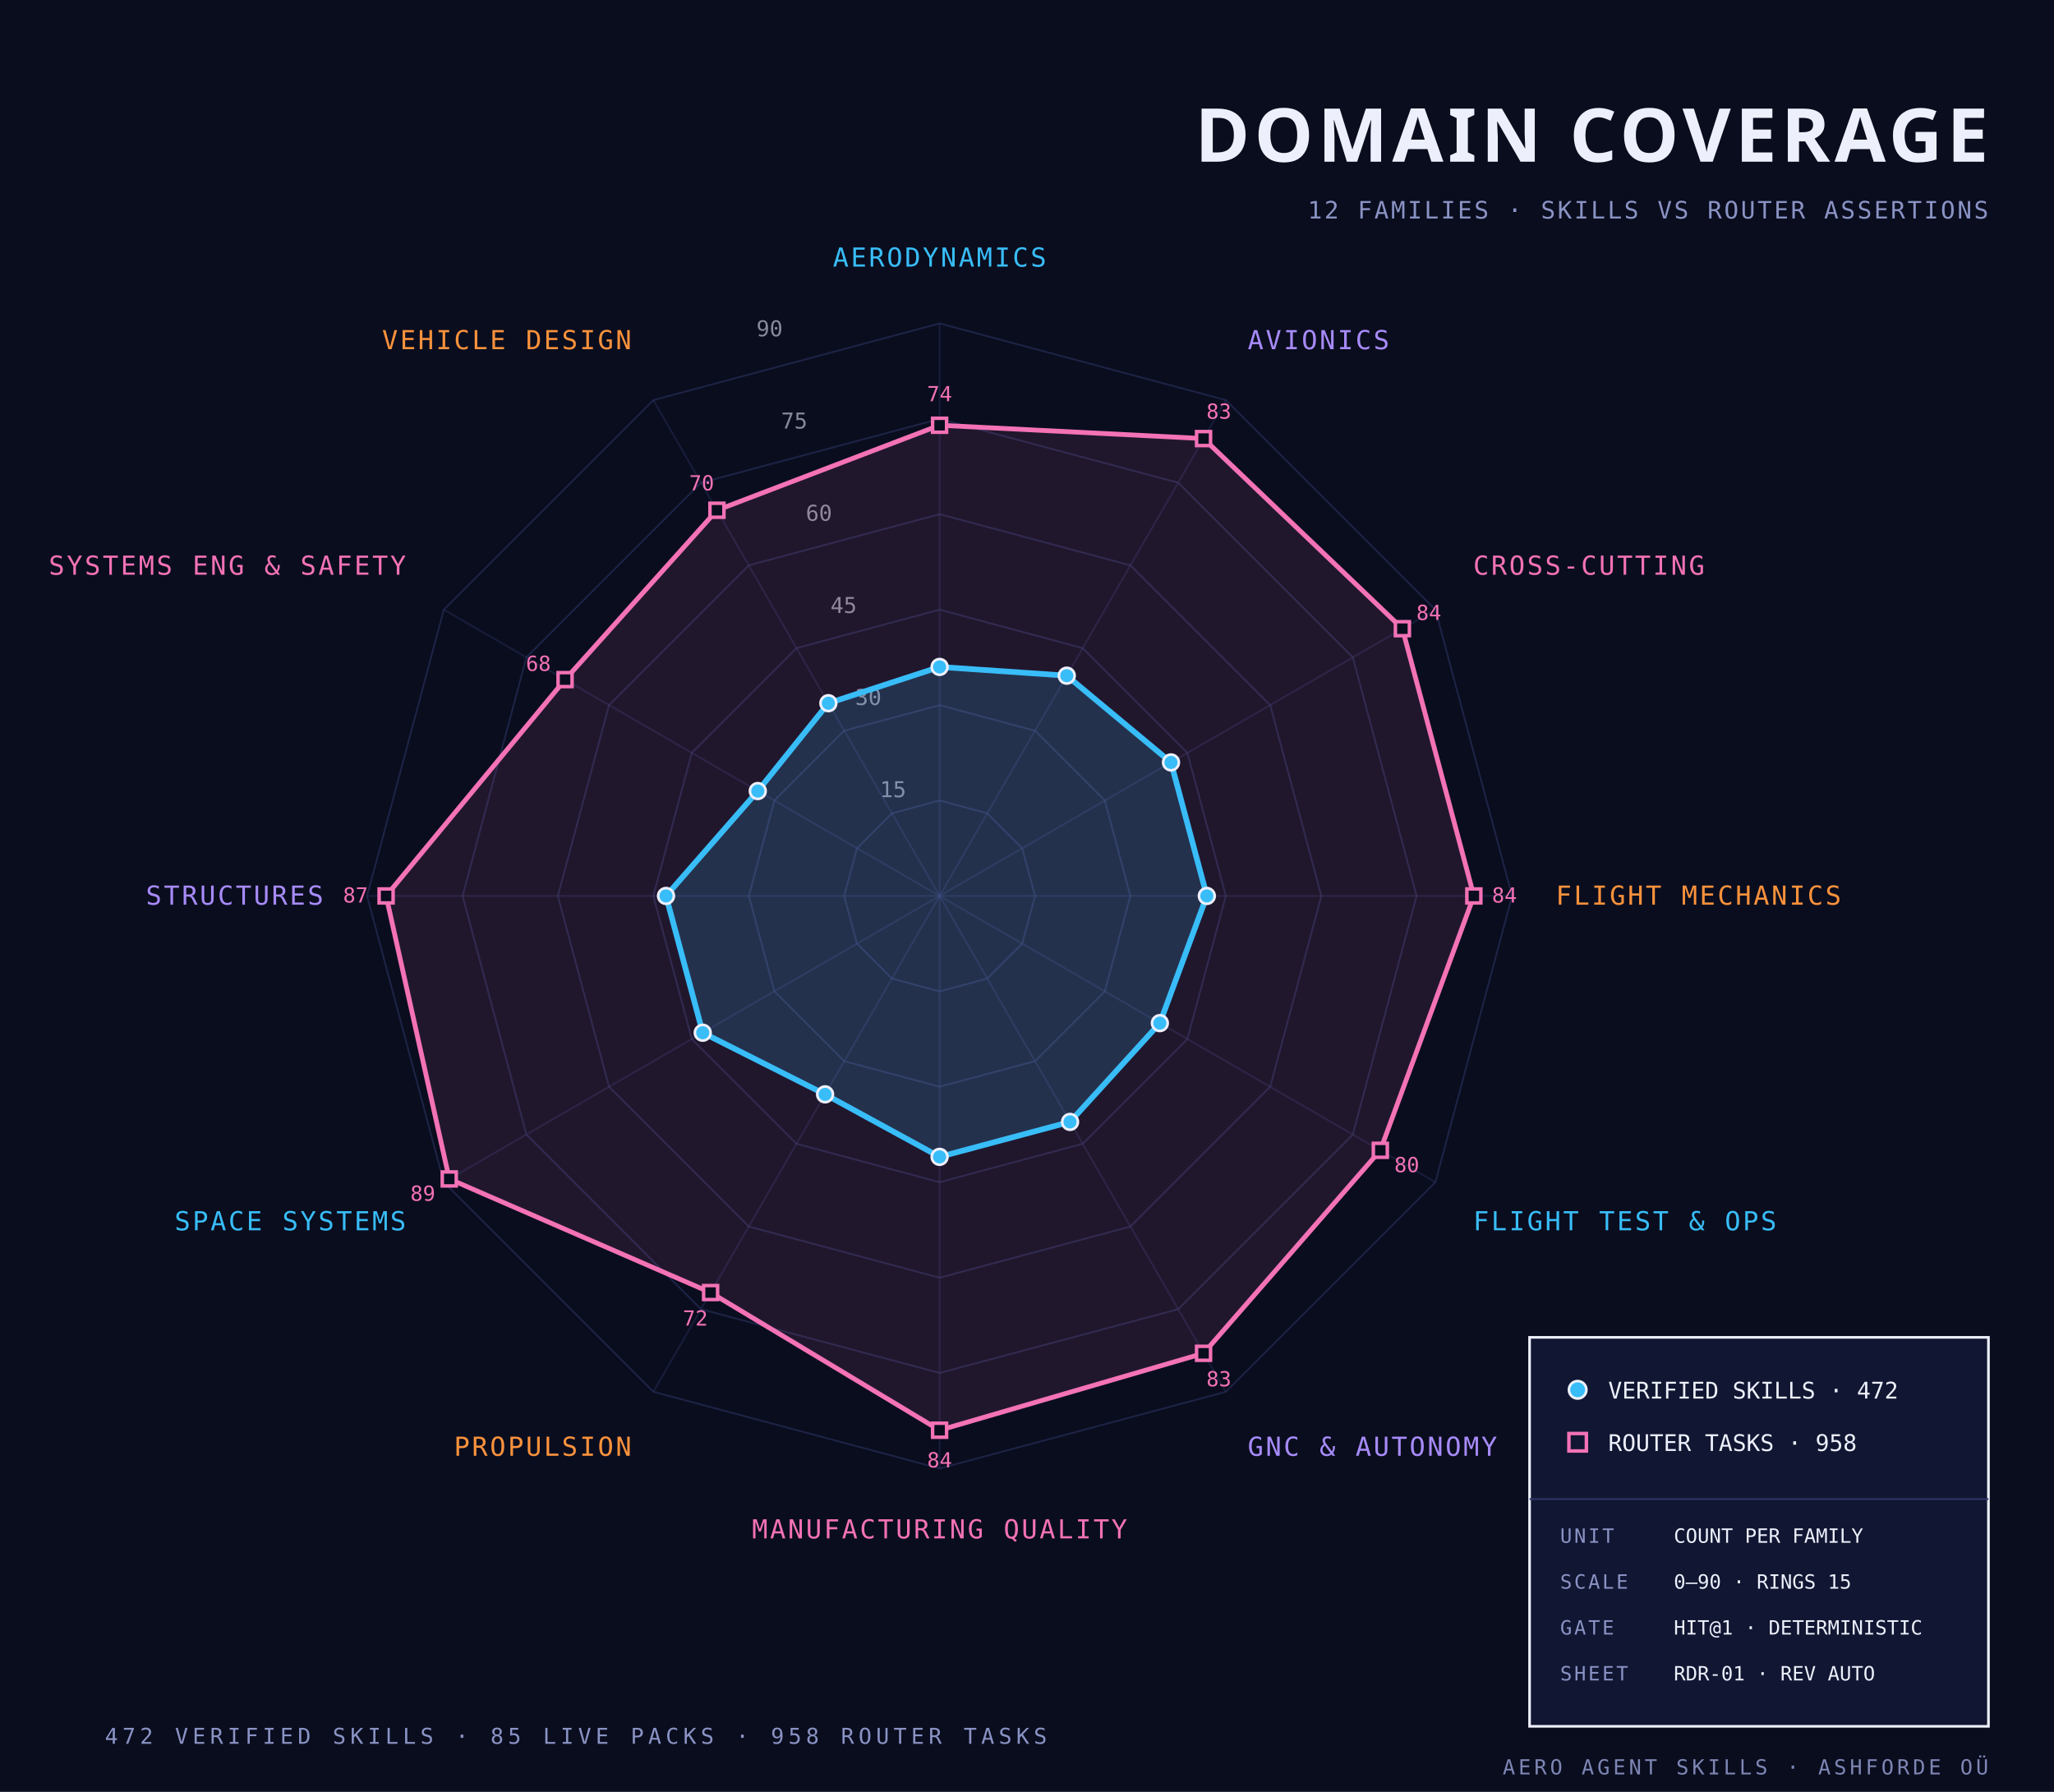
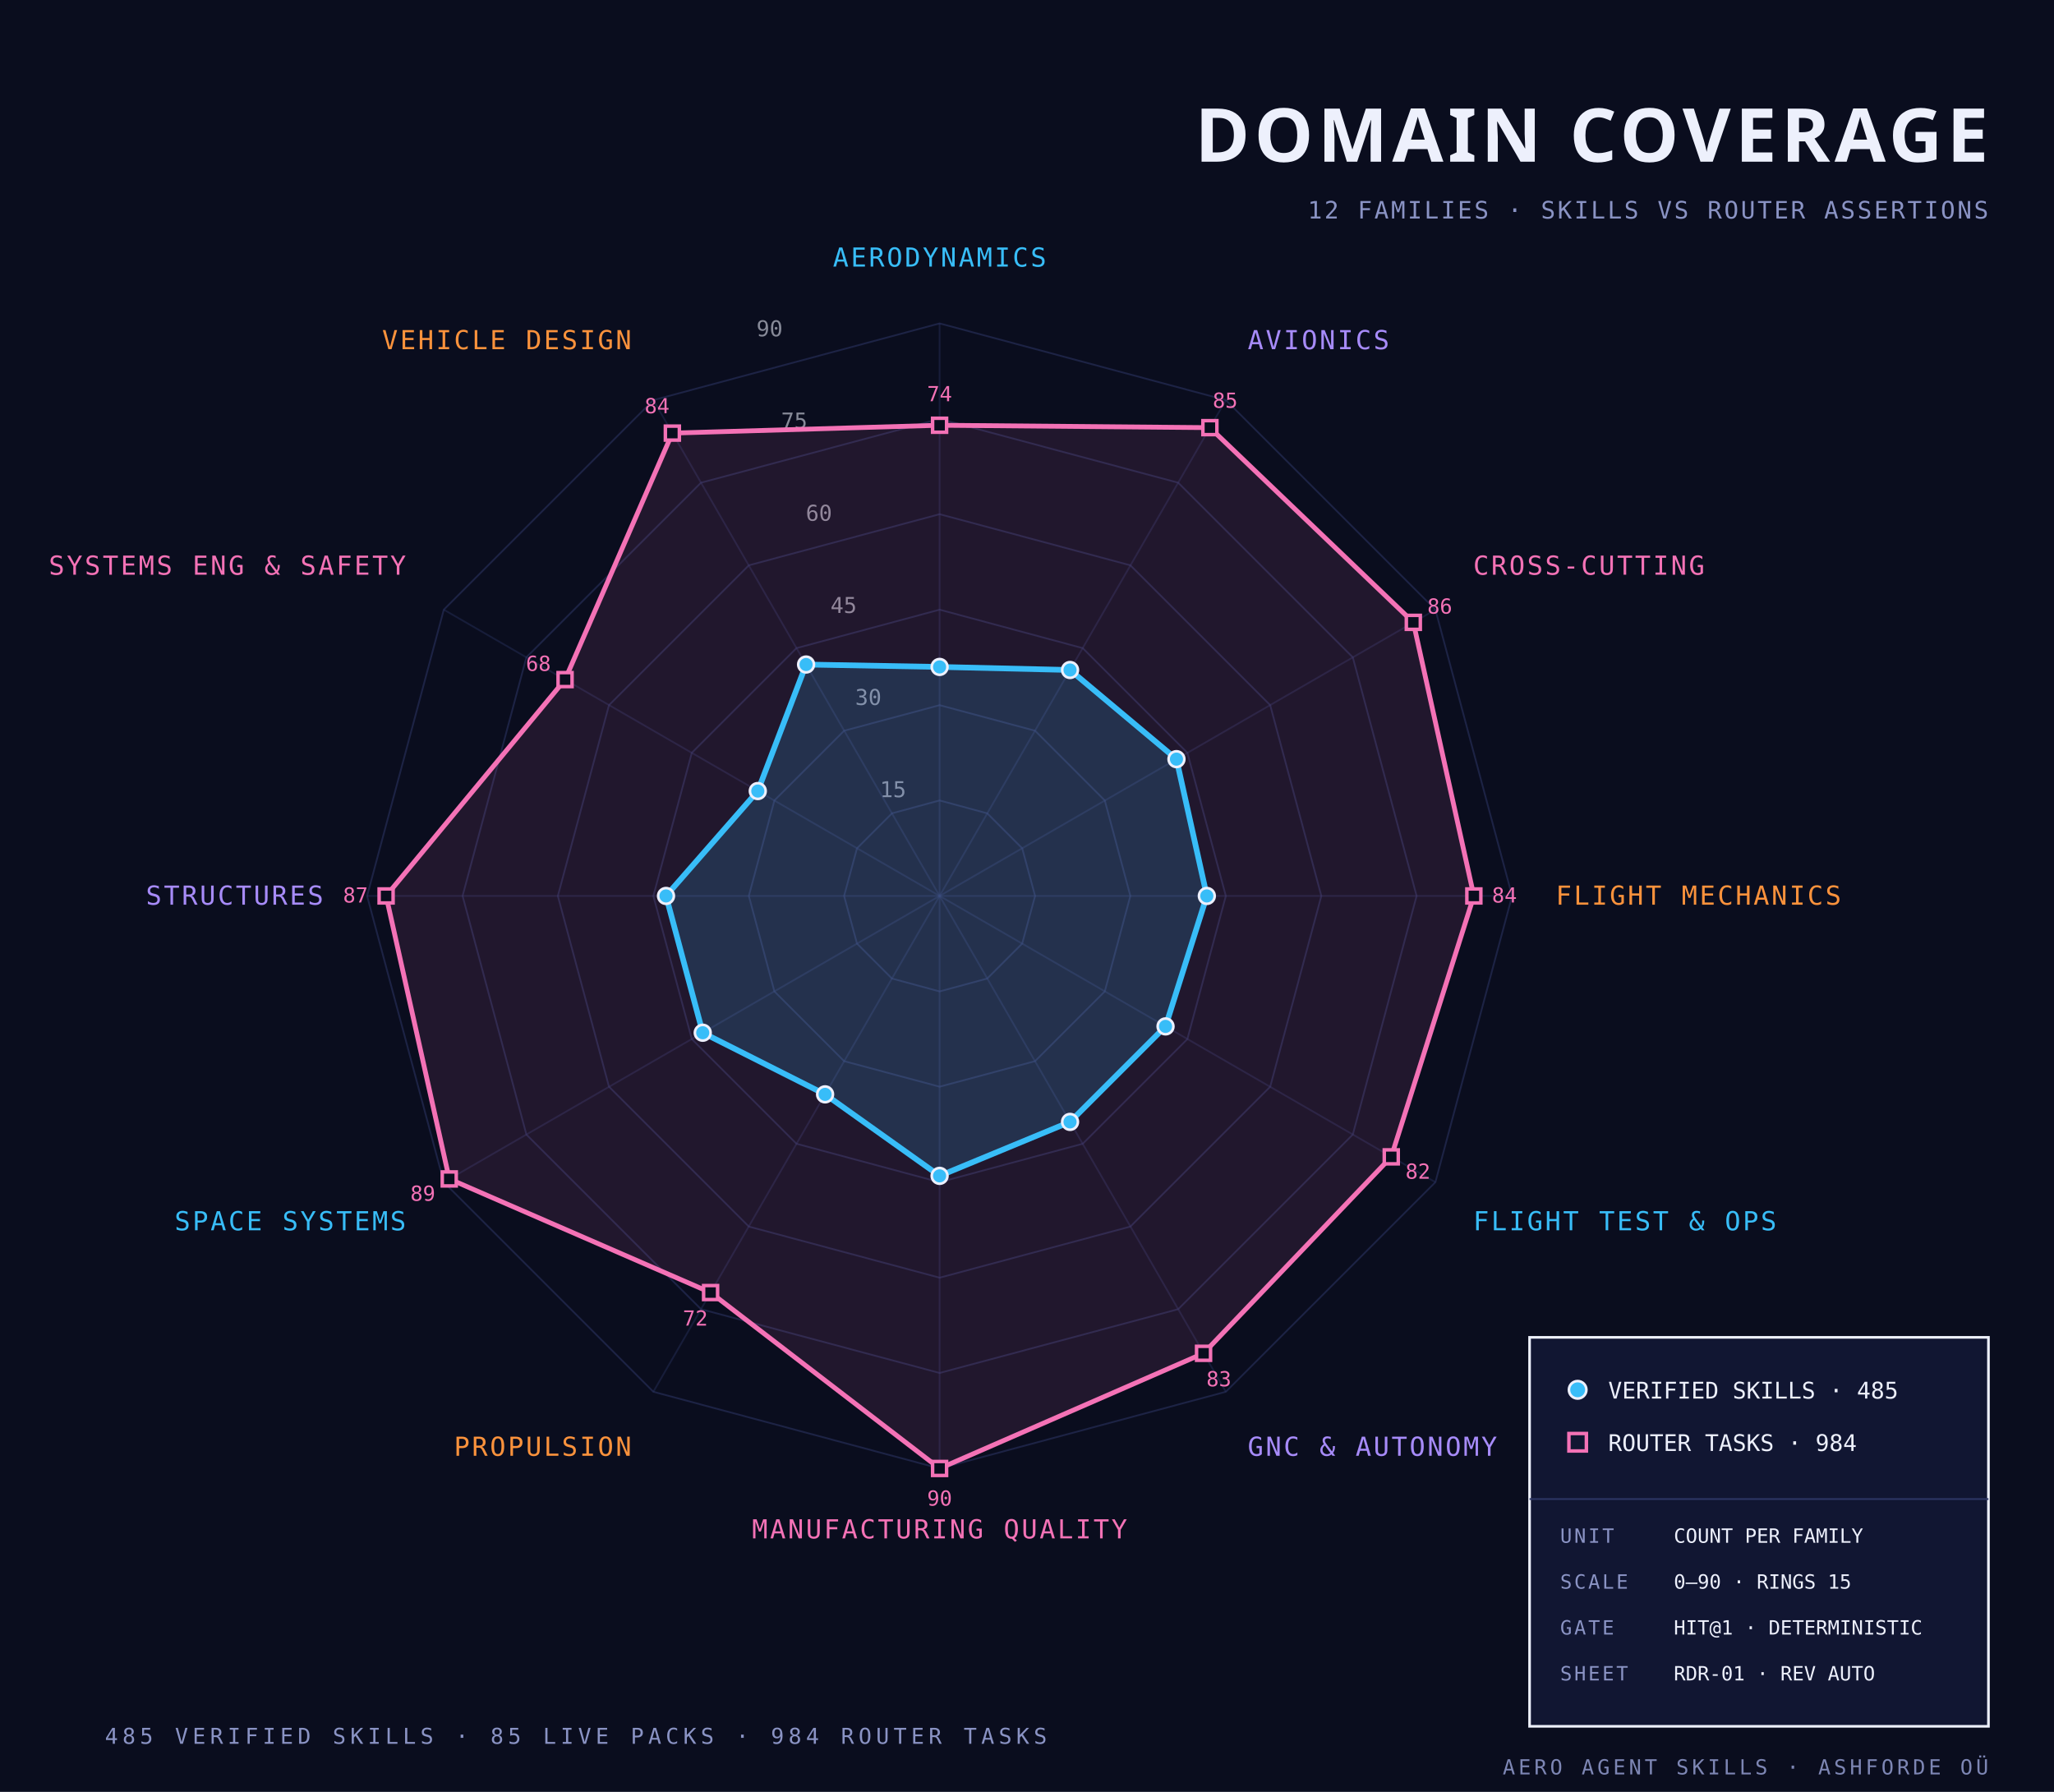
<svg xmlns="http://www.w3.org/2000/svg" width="940" height="820" viewBox="0 0 940 820">
  <style>
    .mono { font-family: "JetBrains Mono", "IBM Plex Mono", "Menlo", monospace; }
    .cond { font-family: "Barlow Condensed", "DIN Condensed", "Arial Narrow", sans-serif; font-weight: 700; text-transform: uppercase; }
    .serif { font-family: "Instrument Serif", Georgia, serif; font-style: italic; }
  </style>
  <rect width="940" height="820" fill="#0a0d1e" />
  <polygon points="430.0,366.3 451.8,372.2 467.8,388.2 473.7,410.0 467.8,431.8 451.8,447.8 430.0,453.7 408.2,447.8 392.2,431.8 386.3,410.0 392.2,388.2 408.2,372.2" fill="none" stroke="#2c3564" stroke-width="0.8" stroke-opacity="0.55" />
  <polygon points="430.0,322.7 473.7,334.4 505.6,366.3 517.3,410.0 505.6,453.7 473.7,485.6 430.0,497.3 386.3,485.6 354.4,453.7 342.7,410.0 354.4,366.3 386.3,334.4" fill="none" stroke="#2c3564" stroke-width="0.8" stroke-opacity="0.55" />
  <polygon points="430.0,279.0 495.5,296.6 543.4,344.5 561.0,410.0 543.4,475.5 495.5,523.4 430.0,541.0 364.5,523.4 316.6,475.5 299.0,410.0 316.6,344.5 364.5,296.6" fill="none" stroke="#2c3564" stroke-width="0.8" stroke-opacity="0.55" />
  <polygon points="430.0,235.3 517.3,258.7 581.3,322.7 604.7,410.0 581.3,497.3 517.3,561.3 430.0,584.7 342.7,561.3 278.7,497.3 255.3,410.0 278.7,322.7 342.7,258.7" fill="none" stroke="#2c3564" stroke-width="0.8" stroke-opacity="0.55" />
  <polygon points="430.0,191.7 539.2,220.9 619.1,300.8 648.3,410.0 619.1,519.2 539.2,599.1 430.0,628.3 320.8,599.1 240.9,519.2 211.7,410.0 240.9,300.8 320.8,220.9" fill="none" stroke="#2c3564" stroke-width="0.8" stroke-opacity="0.55" />
  <polygon points="430.0,148.0 561.0,183.1 656.9,279.0 692.0,410.0 656.9,541.0 561.0,636.9 430.0,672.0 299.0,636.9 203.1,541.0 168.0,410.0 203.1,279.0 299.0,183.1" fill="none" stroke="#2c3564" stroke-width="0.8" stroke-opacity="0.55" />
  <line x1="430" y1="410" x2="430.0" y2="148.0" stroke="#2c3564" stroke-width="0.8" stroke-opacity="0.4" />
  <line x1="430" y1="410" x2="561.0" y2="183.1" stroke="#2c3564" stroke-width="0.8" stroke-opacity="0.4" />
  <line x1="430" y1="410" x2="656.9" y2="279.0" stroke="#2c3564" stroke-width="0.8" stroke-opacity="0.4" />
  <line x1="430" y1="410" x2="692.0" y2="410.0" stroke="#2c3564" stroke-width="0.8" stroke-opacity="0.4" />
  <line x1="430" y1="410" x2="656.9" y2="541.0" stroke="#2c3564" stroke-width="0.8" stroke-opacity="0.4" />
  <line x1="430" y1="410" x2="561.0" y2="636.9" stroke="#2c3564" stroke-width="0.8" stroke-opacity="0.4" />
  <line x1="430" y1="410" x2="430.0" y2="672.0" stroke="#2c3564" stroke-width="0.8" stroke-opacity="0.4" />
  <line x1="430" y1="410" x2="299.0" y2="636.9" stroke="#2c3564" stroke-width="0.8" stroke-opacity="0.4" />
  <line x1="430" y1="410" x2="203.1" y2="541.0" stroke="#2c3564" stroke-width="0.8" stroke-opacity="0.4" />
  <line x1="430" y1="410" x2="168.0" y2="410.0" stroke="#2c3564" stroke-width="0.8" stroke-opacity="0.4" />
  <line x1="430" y1="410" x2="203.1" y2="279.0" stroke="#2c3564" stroke-width="0.8" stroke-opacity="0.4" />
  <line x1="430" y1="410" x2="299.0" y2="183.1" stroke="#2c3564" stroke-width="0.8" stroke-opacity="0.4" />
  <text class="mono" x="414.7" y="364.8" text-anchor="end" font-size="10" fill="#edf0fc" opacity="0.55">15</text>
  <text class="mono" x="403.4" y="322.6" text-anchor="end" font-size="10" fill="#edf0fc" opacity="0.55">30</text>
  <text class="mono" x="392.1" y="280.5" text-anchor="end" font-size="10" fill="#edf0fc" opacity="0.55">45</text>
  <text class="mono" x="380.8" y="238.3" text-anchor="end" font-size="10" fill="#edf0fc" opacity="0.55">60</text>
  <text class="mono" x="369.5" y="196.1" text-anchor="end" font-size="10" fill="#edf0fc" opacity="0.55">75</text>
  <text class="mono" x="358.2" y="153.9" text-anchor="end" font-size="10" fill="#edf0fc" opacity="0.55">90</text>
  <text class="mono" x="430.0" y="122.0" text-anchor="middle" font-size="12" fill="#38bdf8" letter-spacing="1">AERODYNAMICS</text>
  <text class="mono" x="571.0" y="159.8" text-anchor="start" font-size="12" fill="#a78bfa" letter-spacing="1">AVIONICS</text>
  <text class="mono" x="674.2" y="263.0" text-anchor="start" font-size="12" fill="#f472b6" letter-spacing="1">CROSS-CUTTING</text>
  <text class="mono" x="712.0" y="414.0" text-anchor="start" font-size="12" fill="#fb923c" letter-spacing="1">FLIGHT MECHANICS</text>
  <text class="mono" x="674.2" y="563.0" text-anchor="start" font-size="12" fill="#38bdf8" letter-spacing="1">FLIGHT TEST &amp; OPS</text>
  <text class="mono" x="571.0" y="666.2" text-anchor="start" font-size="12" fill="#a78bfa" letter-spacing="1">GNC &amp; AUTONOMY</text>
  <text class="mono" x="430.0" y="704.0" text-anchor="middle" font-size="12" fill="#f472b6" letter-spacing="1">MANUFACTURING QUALITY</text>
  <text class="mono" x="289.0" y="666.2" text-anchor="end" font-size="12" fill="#fb923c" letter-spacing="1">PROPULSION</text>
  <text class="mono" x="185.8" y="563.0" text-anchor="end" font-size="12" fill="#38bdf8" letter-spacing="1">SPACE SYSTEMS</text>
  <text class="mono" x="148.0" y="414.0" text-anchor="end" font-size="12" fill="#a78bfa" letter-spacing="1">STRUCTURES</text>
  <text class="mono" x="185.8" y="263.0" text-anchor="end" font-size="12" fill="#f472b6" letter-spacing="1">SYSTEMS ENG &amp; SAFETY</text>
  <text class="mono" x="289.0" y="159.8" text-anchor="end" font-size="12" fill="#fb923c" letter-spacing="1">VEHICLE DESIGN</text>
-   <polygon points="430.0,194.6 550.8,200.7 641.8,287.7 674.5,410.0 631.7,526.4 550.8,619.3 430.0,654.5 325.2,591.5 205.6,539.5 176.7,410.0 258.6,311.0 328.1,233.5" fill="#f472b6" fill-opacity="0.10" stroke="#f472b6" stroke-width="2.2" />
+   <polygon points="430.0,194.6 553.7,195.7 646.8,284.8 674.5,410.0 636.7,529.4 550.8,619.3 430.0,672.0 325.2,591.5 205.6,539.5 176.7,410.0 258.6,311.0 307.7,198.2" fill="#f472b6" fill-opacity="0.10" stroke="#f472b6" stroke-width="2.2" />
  <rect x="426.8" y="191.4" width="6.4" height="6.4" fill="#0a0d1e" stroke="#f472b6" stroke-width="1.6" />
-   <rect x="547.6" y="197.5" width="6.4" height="6.4" fill="#0a0d1e" stroke="#f472b6" stroke-width="1.6" />
-   <rect x="638.6" y="284.5" width="6.4" height="6.4" fill="#0a0d1e" stroke="#f472b6" stroke-width="1.6" />
+   <rect x="550.5" y="192.5" width="6.4" height="6.4" fill="#0a0d1e" stroke="#f472b6" stroke-width="1.6" />
+   <rect x="643.6" y="281.6" width="6.4" height="6.4" fill="#0a0d1e" stroke="#f472b6" stroke-width="1.6" />
  <rect x="671.3" y="406.8" width="6.4" height="6.4" fill="#0a0d1e" stroke="#f472b6" stroke-width="1.6" />
-   <rect x="628.5" y="523.2" width="6.4" height="6.4" fill="#0a0d1e" stroke="#f472b6" stroke-width="1.6" />
+   <rect x="633.5" y="526.2" width="6.4" height="6.4" fill="#0a0d1e" stroke="#f472b6" stroke-width="1.6" />
  <rect x="547.6" y="616.1" width="6.4" height="6.4" fill="#0a0d1e" stroke="#f472b6" stroke-width="1.6" />
-   <rect x="426.8" y="651.3" width="6.4" height="6.4" fill="#0a0d1e" stroke="#f472b6" stroke-width="1.6" />
+   <rect x="426.8" y="668.8" width="6.4" height="6.4" fill="#0a0d1e" stroke="#f472b6" stroke-width="1.6" />
  <rect x="322.0" y="588.3" width="6.4" height="6.4" fill="#0a0d1e" stroke="#f472b6" stroke-width="1.6" />
  <rect x="202.4" y="536.3" width="6.4" height="6.4" fill="#0a0d1e" stroke="#f472b6" stroke-width="1.6" />
  <rect x="173.5" y="406.8" width="6.4" height="6.4" fill="#0a0d1e" stroke="#f472b6" stroke-width="1.6" />
  <rect x="255.4" y="307.8" width="6.4" height="6.4" fill="#0a0d1e" stroke="#f472b6" stroke-width="1.6" />
-   <rect x="324.9" y="230.3" width="6.4" height="6.4" fill="#0a0d1e" stroke="#f472b6" stroke-width="1.6" />
-   <polygon points="430.0,305.2 488.2,309.2 535.9,348.9 552.3,410.0 530.8,468.2 489.7,513.4 430.0,529.4 377.6,500.8 321.6,472.6 304.8,410.0 346.8,362.0 379.1,321.8" fill="#38bdf8" fill-opacity="0.16" stroke="#38bdf8" stroke-width="2.6" />
+   <rect x="304.5" y="195.0" width="6.4" height="6.4" fill="#0a0d1e" stroke="#f472b6" stroke-width="1.6" />
+   <polygon points="430.0,305.2 489.7,306.6 538.4,347.4 552.3,410.0 533.4,469.7 489.7,513.4 430.0,538.1 377.6,500.8 321.6,472.6 304.8,410.0 346.8,362.0 368.9,304.1" fill="#38bdf8" fill-opacity="0.16" stroke="#38bdf8" stroke-width="2.6" />
  <circle cx="430.0" cy="305.2" r="3.6" fill="#38bdf8" stroke="#edf0fc" stroke-width="1.2" />
-   <circle cx="488.2" cy="309.2" r="3.6" fill="#38bdf8" stroke="#edf0fc" stroke-width="1.2" />
-   <circle cx="535.9" cy="348.9" r="3.6" fill="#38bdf8" stroke="#edf0fc" stroke-width="1.2" />
+   <circle cx="489.7" cy="306.6" r="3.6" fill="#38bdf8" stroke="#edf0fc" stroke-width="1.2" />
+   <circle cx="538.4" cy="347.4" r="3.6" fill="#38bdf8" stroke="#edf0fc" stroke-width="1.2" />
  <circle cx="552.3" cy="410.0" r="3.6" fill="#38bdf8" stroke="#edf0fc" stroke-width="1.2" />
-   <circle cx="530.8" cy="468.2" r="3.6" fill="#38bdf8" stroke="#edf0fc" stroke-width="1.2" />
+   <circle cx="533.4" cy="469.7" r="3.6" fill="#38bdf8" stroke="#edf0fc" stroke-width="1.2" />
  <circle cx="489.7" cy="513.4" r="3.6" fill="#38bdf8" stroke="#edf0fc" stroke-width="1.2" />
-   <circle cx="430.0" cy="529.4" r="3.6" fill="#38bdf8" stroke="#edf0fc" stroke-width="1.2" />
+   <circle cx="430.0" cy="538.1" r="3.6" fill="#38bdf8" stroke="#edf0fc" stroke-width="1.2" />
  <circle cx="377.6" cy="500.8" r="3.6" fill="#38bdf8" stroke="#edf0fc" stroke-width="1.2" />
  <circle cx="321.6" cy="472.6" r="3.6" fill="#38bdf8" stroke="#edf0fc" stroke-width="1.2" />
  <circle cx="304.8" cy="410.0" r="3.6" fill="#38bdf8" stroke="#edf0fc" stroke-width="1.2" />
  <circle cx="346.8" cy="362.0" r="3.6" fill="#38bdf8" stroke="#edf0fc" stroke-width="1.2" />
-   <circle cx="379.1" cy="321.8" r="3.6" fill="#38bdf8" stroke="#edf0fc" stroke-width="1.2" />
+   <circle cx="368.9" cy="304.1" r="3.6" fill="#38bdf8" stroke="#edf0fc" stroke-width="1.2" />
  <text class="mono" x="430.0" y="183.6" text-anchor="middle" font-size="9.5" fill="#f472b6">74</text>
-   <text class="mono" x="557.8" y="191.6" text-anchor="middle" font-size="9.5" fill="#f472b6">83</text>
-   <text class="mono" x="653.9" y="283.7" text-anchor="middle" font-size="9.5" fill="#f472b6">84</text>
+   <text class="mono" x="560.7" y="186.6" text-anchor="middle" font-size="9.5" fill="#f472b6">85</text>
+   <text class="mono" x="658.9" y="280.8" text-anchor="middle" font-size="9.5" fill="#f472b6">86</text>
  <text class="mono" x="688.5" y="413.0" text-anchor="middle" font-size="9.5" fill="#f472b6">84</text>
-   <text class="mono" x="643.8" y="536.4" text-anchor="middle" font-size="9.5" fill="#f472b6">80</text>
+   <text class="mono" x="648.9" y="539.4" text-anchor="middle" font-size="9.5" fill="#f472b6">82</text>
  <text class="mono" x="557.8" y="634.4" text-anchor="middle" font-size="9.5" fill="#f472b6">83</text>
-   <text class="mono" x="430.0" y="671.5" text-anchor="middle" font-size="9.5" fill="#f472b6">84</text>
+   <text class="mono" x="430.0" y="689.0" text-anchor="middle" font-size="9.5" fill="#f472b6">90</text>
  <text class="mono" x="318.2" y="606.6" text-anchor="middle" font-size="9.5" fill="#f472b6">72</text>
  <text class="mono" x="193.5" y="549.5" text-anchor="middle" font-size="9.5" fill="#f472b6">89</text>
  <text class="mono" x="162.7" y="413.0" text-anchor="middle" font-size="9.5" fill="#f472b6">87</text>
  <text class="mono" x="246.4" y="307.0" text-anchor="middle" font-size="9.5" fill="#f472b6">68</text>
-   <text class="mono" x="321.1" y="224.4" text-anchor="middle" font-size="9.5" fill="#f472b6">70</text>
+   <text class="mono" x="300.7" y="189.1" text-anchor="middle" font-size="9.5" fill="#f472b6">84</text>
  <text class="cond" x="910.0" y="74.0" text-anchor="end" font-size="34" fill="#edf0fc" letter-spacing="2">DOMAIN COVERAGE</text>
  <text class="mono" x="910.0" y="100.0" text-anchor="end" font-size="11" fill="#8a93c4" letter-spacing="1">12 FAMILIES · SKILLS VS ROUTER ASSERTIONS</text>
  <rect x="700" y="612" width="210" height="178" fill="#111632" stroke="#edf0fc" stroke-width="1.2" />
  <line x1="700" y1="686" x2="910" y2="686" stroke="#2c3564" stroke-width="0.8" />
  <circle cx="722" cy="636" r="4" fill="#38bdf8" stroke="#edf0fc" stroke-width="1.2" />
-   <text class="mono" x="736.0" y="640.0" text-anchor="start" font-size="10.5" fill="#edf0fc">VERIFIED SKILLS · 472</text>
+   <text class="mono" x="736.0" y="640.0" text-anchor="start" font-size="10.5" fill="#edf0fc">VERIFIED SKILLS · 485</text>
  <rect x="718" y="656" width="8" height="8" fill="none" stroke="#f472b6" stroke-width="1.6" />
-   <text class="mono" x="736.0" y="664.0" text-anchor="start" font-size="10.5" fill="#edf0fc">ROUTER TASKS · 958</text>
+   <text class="mono" x="736.0" y="664.0" text-anchor="start" font-size="10.5" fill="#edf0fc">ROUTER TASKS · 984</text>
  <text class="mono" x="714.0" y="706.0" text-anchor="start" font-size="9" fill="#8a93c4" letter-spacing="1">UNIT</text>
  <text class="mono" x="766.0" y="706.0" text-anchor="start" font-size="9" fill="#edf0fc">COUNT PER FAMILY</text>
  <text class="mono" x="714.0" y="727.0" text-anchor="start" font-size="9" fill="#8a93c4" letter-spacing="1">SCALE</text>
  <text class="mono" x="766.0" y="727.0" text-anchor="start" font-size="9" fill="#edf0fc">0–90 · RINGS 15</text>
  <text class="mono" x="714.0" y="748.0" text-anchor="start" font-size="9" fill="#8a93c4" letter-spacing="1">GATE</text>
  <text class="mono" x="766.0" y="748.0" text-anchor="start" font-size="9" fill="#edf0fc">HIT@1 · DETERMINISTIC</text>
  <text class="mono" x="714.0" y="769.0" text-anchor="start" font-size="9" fill="#8a93c4" letter-spacing="1">SHEET</text>
  <text class="mono" x="766.0" y="769.0" text-anchor="start" font-size="9" fill="#edf0fc">RDR-01 · REV AUTO</text>
-   <text class="mono" x="48.0" y="798.0" text-anchor="start" font-size="10" fill="#8a93c4" letter-spacing="2">472 VERIFIED SKILLS · 85 LIVE PACKS · 958 ROUTER TASKS</text>
+   <text class="mono" x="48.0" y="798.0" text-anchor="start" font-size="10" fill="#8a93c4" letter-spacing="2">485 VERIFIED SKILLS · 85 LIVE PACKS · 984 ROUTER TASKS</text>
  <text class="mono" x="910.0" y="812.0" text-anchor="end" font-size="9.5" fill="#8a93c4" letter-spacing="1.5" opacity="0.9">AERO AGENT SKILLS · ASHFORDE OÜ</text>
</svg>
